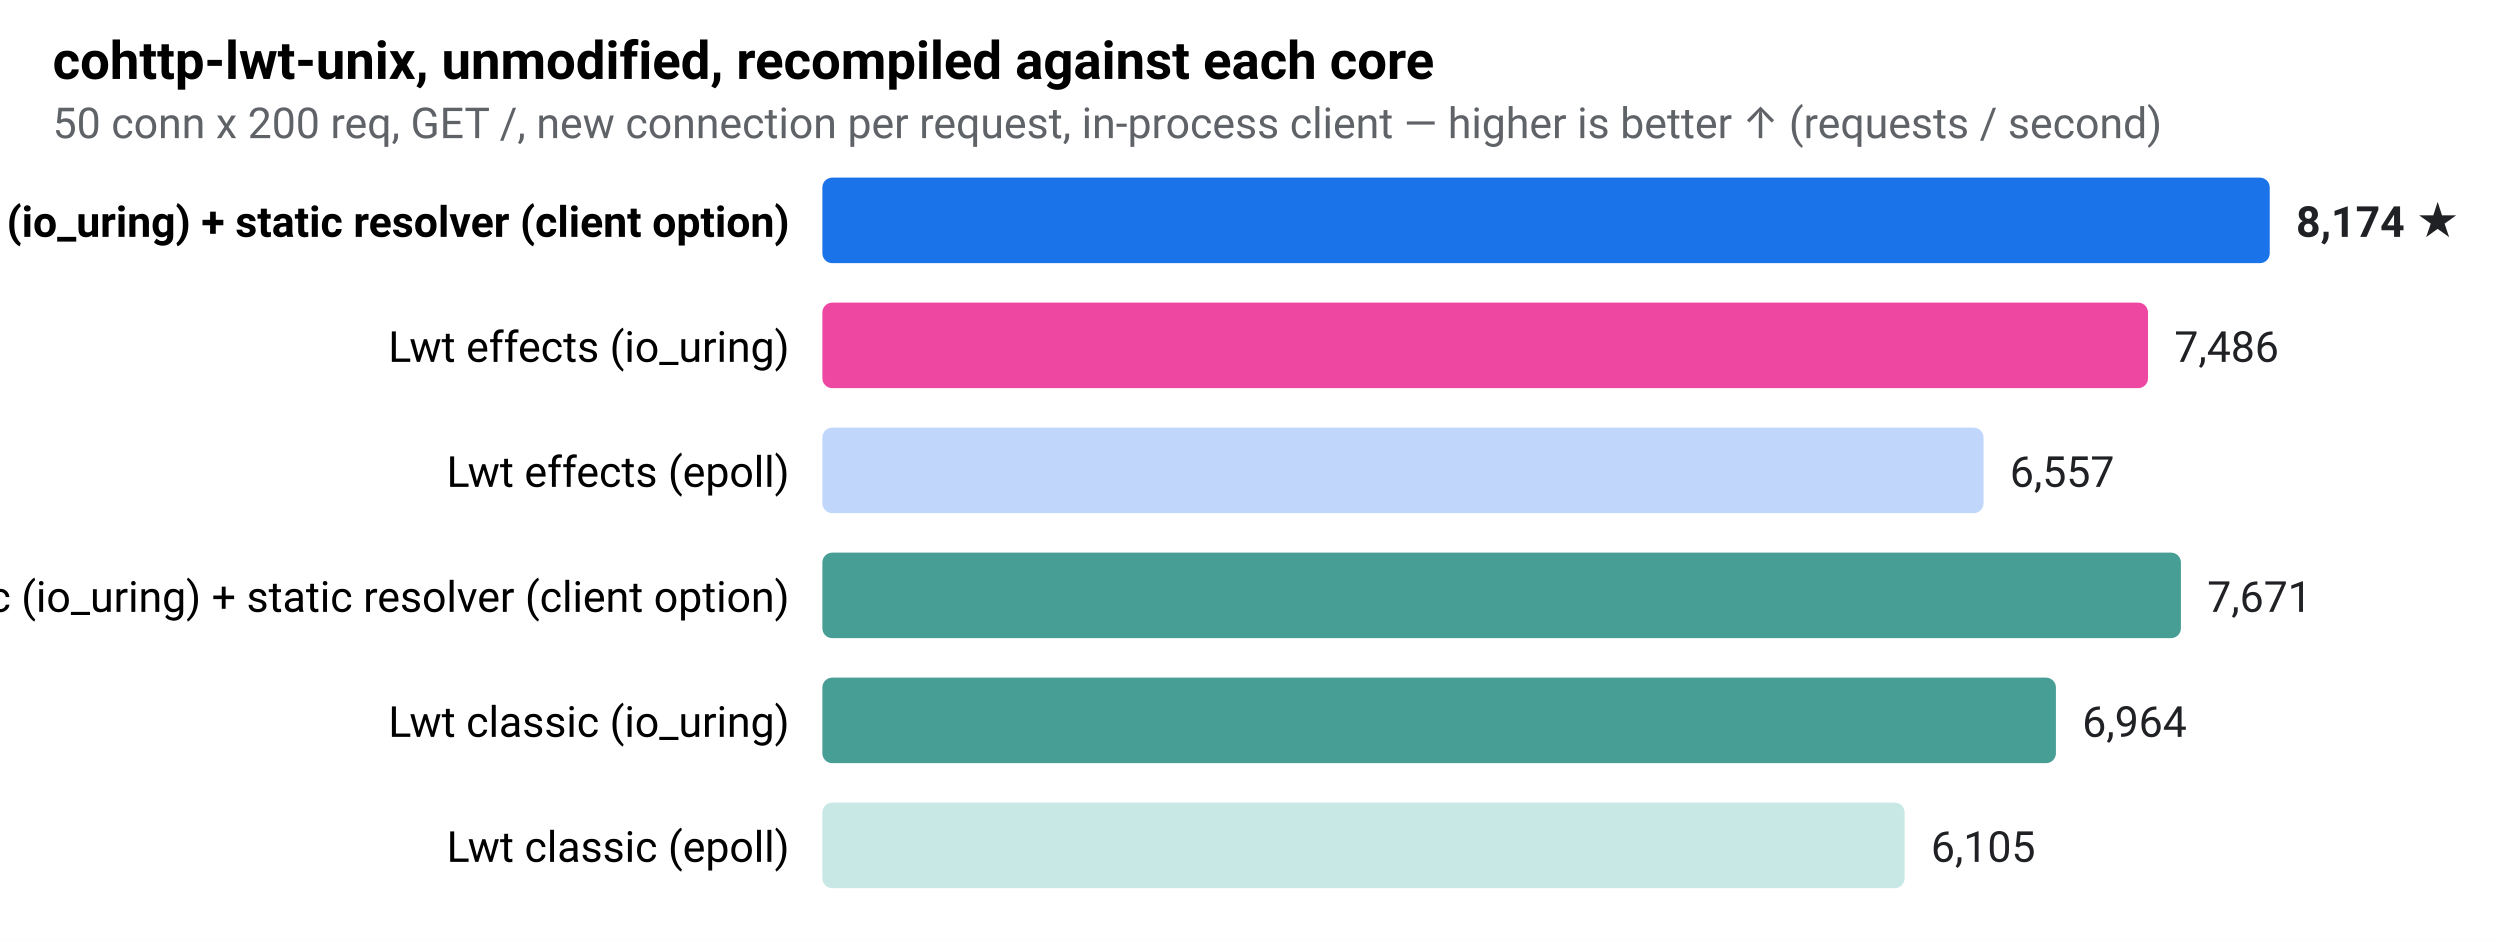
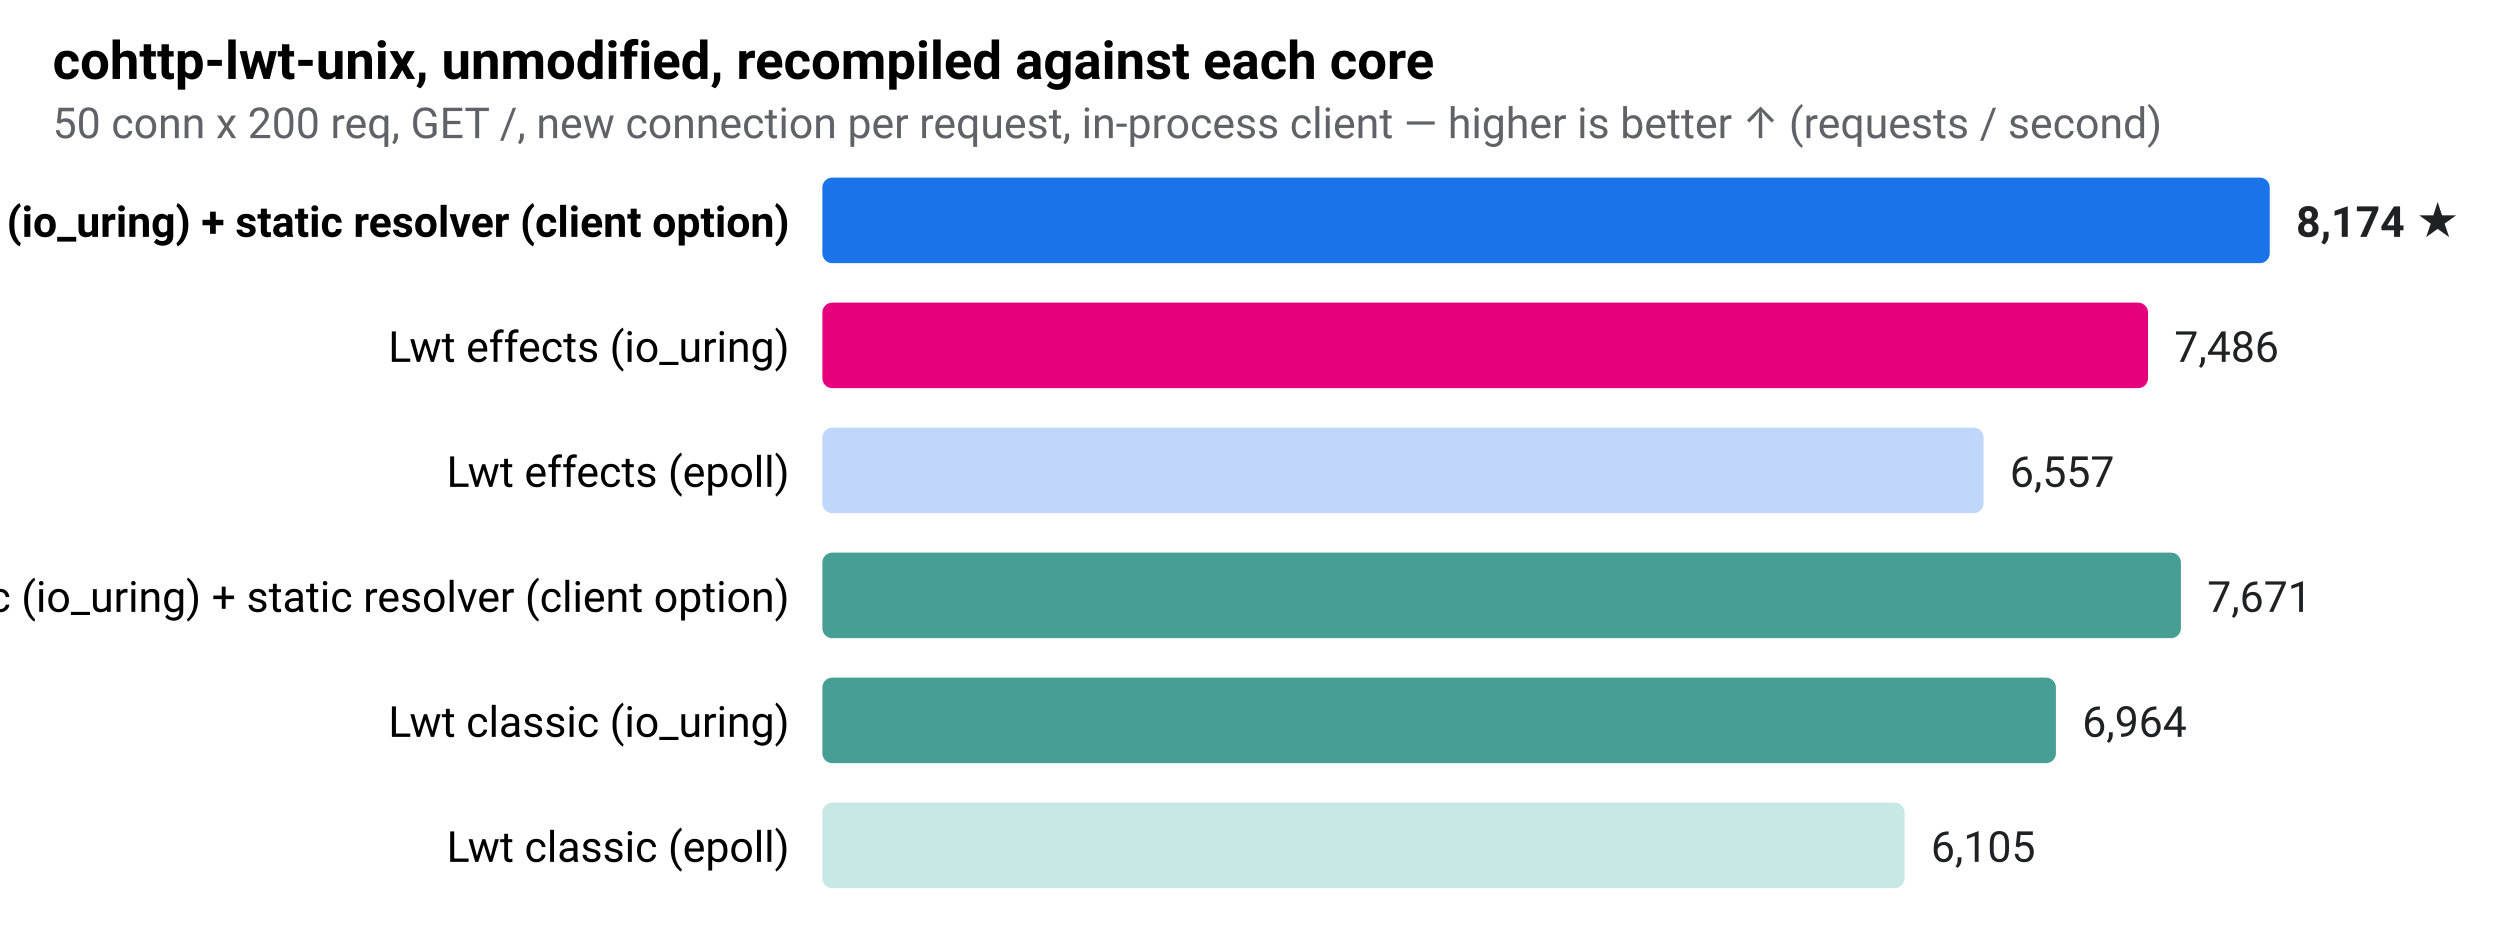
<svg xmlns="http://www.w3.org/2000/svg" width="760" height="286" font-family="-apple-system,Segoe UI,Roboto,sans-serif" font-size="13">
  <rect width="760" height="286" fill="white" />
  <text x="16" y="24" font-size="16" font-weight="700">cohttp-lwt-unix, unmodified, recompiled against each core</text>
  <text x="16" y="42" fill="#5f6368">50 conn x 200 req, GET /, new connection per request, in-process client — higher is better ↑ (requests / second)</text>
  <text x="240" y="72" text-anchor="end" font-weight="700">Lwt effects (io_uring) + static resolver (client option)</text>
  <rect x="250" y="54" width="440" height="26" rx="3" fill="#1a73e8" />
  <text x="698" y="72" fill="#202124" font-weight="700">8,174 ★</text>
  <text x="240" y="110" text-anchor="end">Lwt effects (io_uring)</text>
-   <rect x="250" y="92" width="403" height="26" rx="3" fill="#e6007e" opacity="0.72" />
+   <rect x="250" y="92" width="403" height="26" rx="3" fill="#e6007e" />
  <text x="661" y="110" fill="#202124">7,486</text>
  <text x="240" y="148" text-anchor="end">Lwt effects (epoll)</text>
  <rect x="250" y="130" width="353" height="26" rx="3" fill="#a8c7fa" opacity="0.72" />
  <text x="611" y="148" fill="#202124">6,557</text>
  <text x="240" y="186" text-anchor="end">Lwt classic (io_uring) + static resolver (client option)</text>
  <rect x="250" y="168" width="413" height="26" rx="3" fill="#00796b" opacity="0.72" />
  <text x="671" y="186" fill="#202124">7,671</text>
  <text x="240" y="224" text-anchor="end">Lwt classic (io_uring)</text>
  <rect x="250" y="206" width="375" height="26" rx="3" fill="#00796b" opacity="0.72" />
  <text x="633" y="224" fill="#202124">6,964</text>
  <text x="240" y="262" text-anchor="end">Lwt classic (epoll)</text>
  <rect x="250" y="244" width="329" height="26" rx="3" fill="#b2dfdb" opacity="0.72" />
  <text x="587" y="262" fill="#202124">6,105</text>
</svg>
